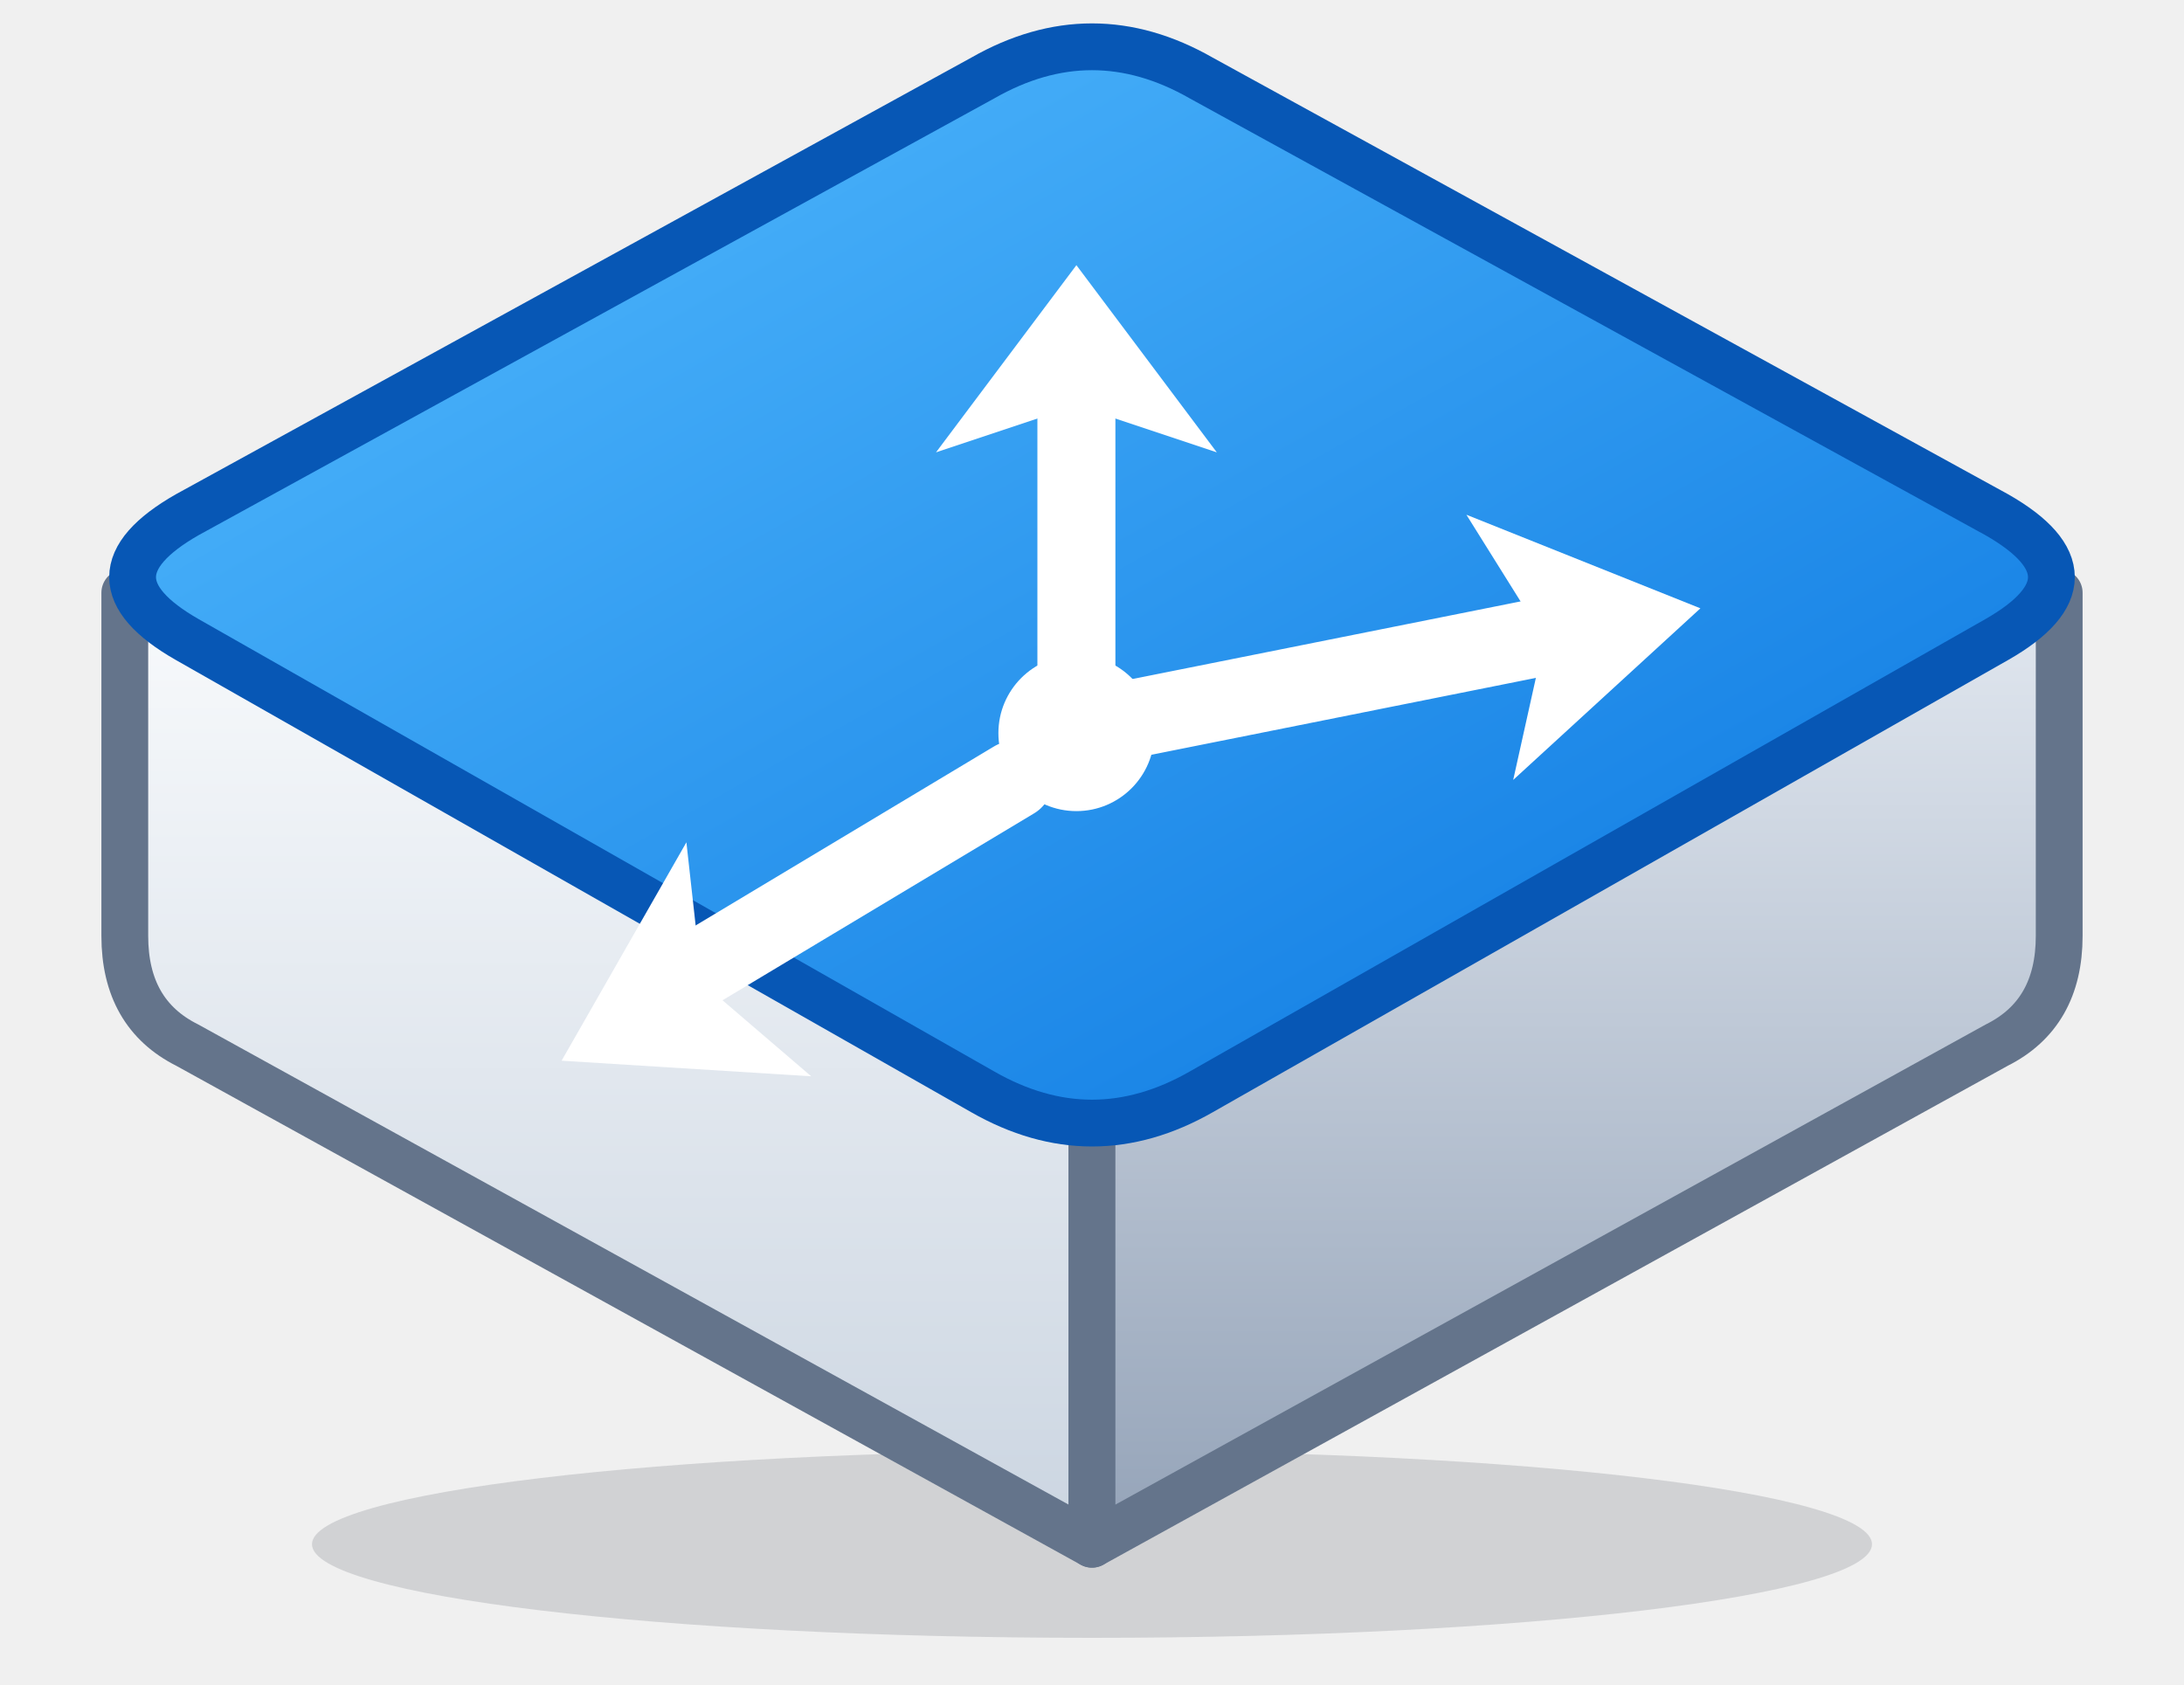
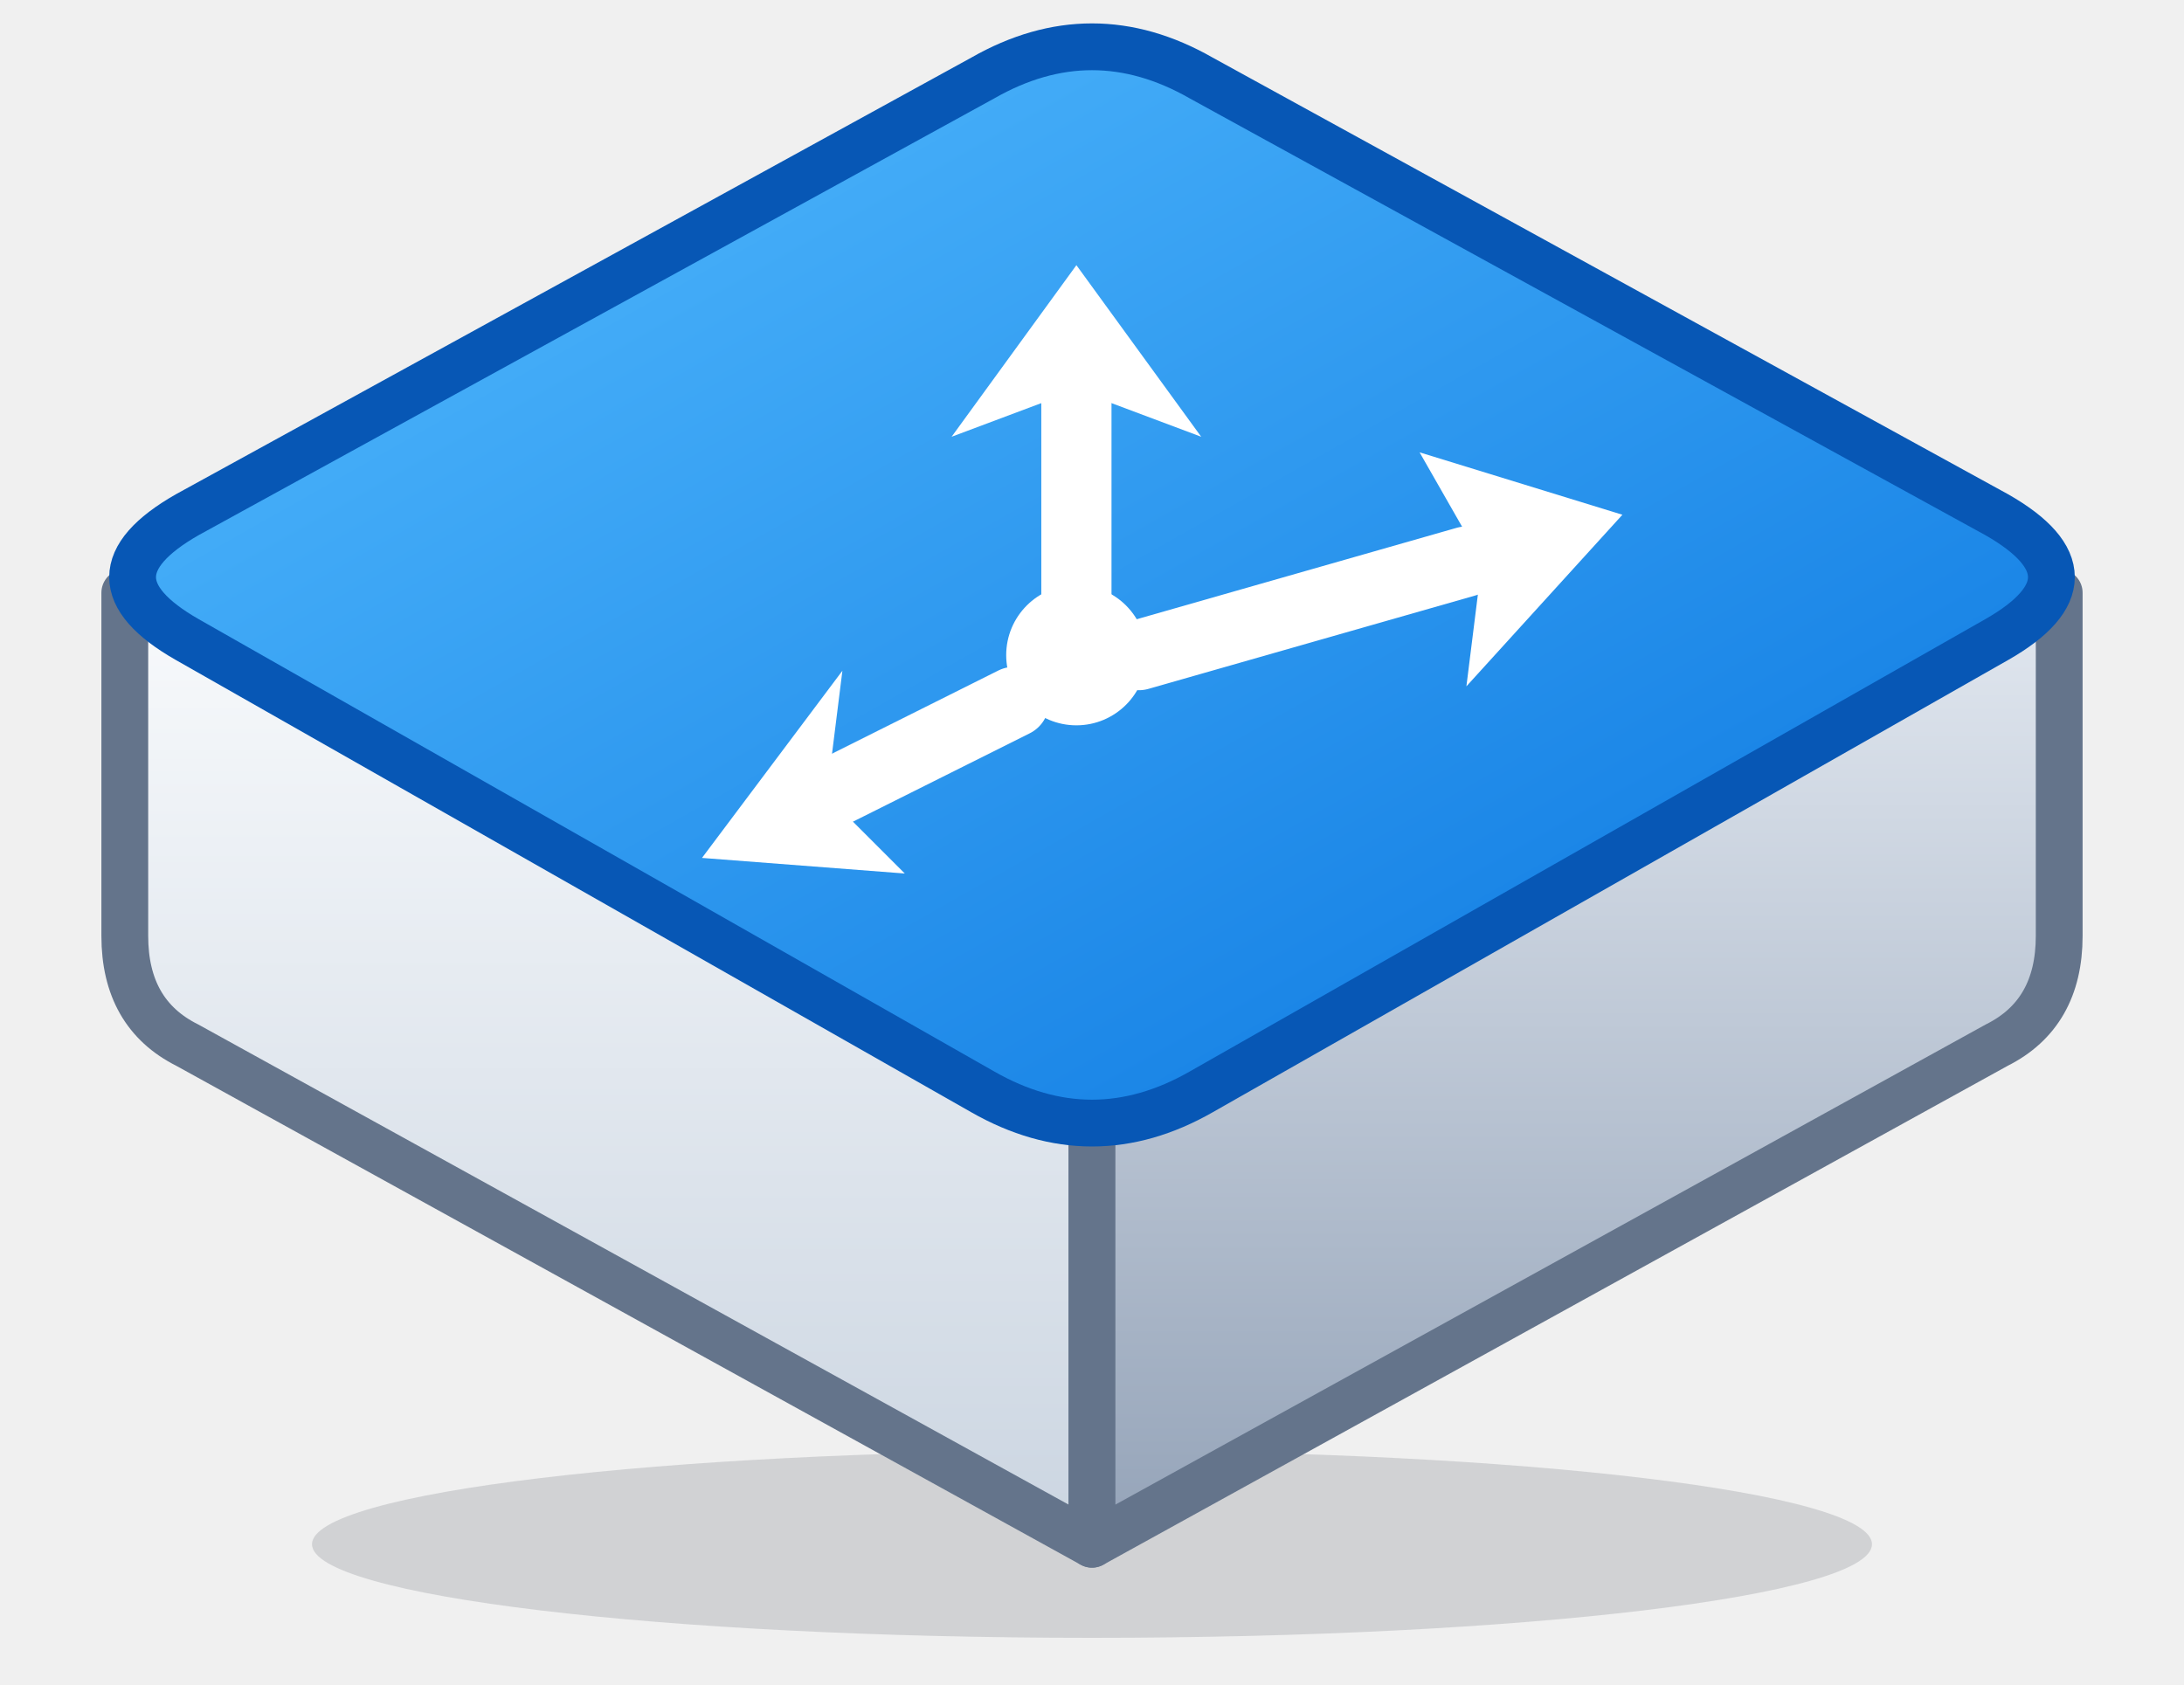
<svg xmlns="http://www.w3.org/2000/svg" viewBox="0 0 140 108">
  <defs>
    <linearGradient id="top" x1="0" y1="0" x2="1" y2="1">
      <stop offset="0" stop-color="#55bdff" />
      <stop offset="1" stop-color="#0874df" />
    </linearGradient>
    <linearGradient id="left" x1="0" y1="0" x2="0" y2="1">
      <stop offset="0" stop-color="#f8fafc" />
      <stop offset="1" stop-color="#cbd5e1" />
    </linearGradient>
    <linearGradient id="right" x1="0" y1="0" x2="0" y2="1">
      <stop offset="0" stop-color="#e2e8f0" />
      <stop offset="1" stop-color="#94a3b8" />
    </linearGradient>
  </defs>
  <ellipse cx="70" cy="99" rx="50" ry="6" fill="#0f172a" fill-opacity=".14" />
  <path d="M8 38 70 72v27L12 67Q8 65 8 60Z" fill="url(#left)" stroke="#64748b" stroke-width="3" stroke-linejoin="round" />
  <path d="M132 38 70 72v27l58-32q4-2 4-7Z" fill="url(#right)" stroke="#64748b" stroke-width="3" stroke-linejoin="round" />
  <path d="M12 33 63 5q7-4 14 0l51 28q7 4 0 8L77 70q-7 4-14 0L12 41q-7-4 0-8Z" fill="url(#top)" stroke="#0757b5" stroke-width="3" stroke-linejoin="round" />
-   <circle cx="69" cy="47" r="5" fill="#fff" />
-   <path d="M69 43V25M73 46l25-5M65 50 45 62" fill="none" stroke="#fff" stroke-width="5" stroke-linecap="round" />
-   <path d="m69 17-9 12 9-3 9 3Zm40 22-15-6 5 8-2 9ZM36 68l16 1-7-6-1-9Z" fill="#fff" />
+   <circle cx="69" cy="42" r="4.5" fill="#fff" />
+   <path d="M69 39 69 25M73 42 94 36M65 45 53 51" fill="none" stroke="#fff" stroke-width="4.5" stroke-linecap="round" />
+   <path d="m69 17-8 11 8-3 8 3Zm35 16-13-4 4 7-1 8ZM45 55l13 1-5-5 1-8Z" fill="#fff" />
</svg>
